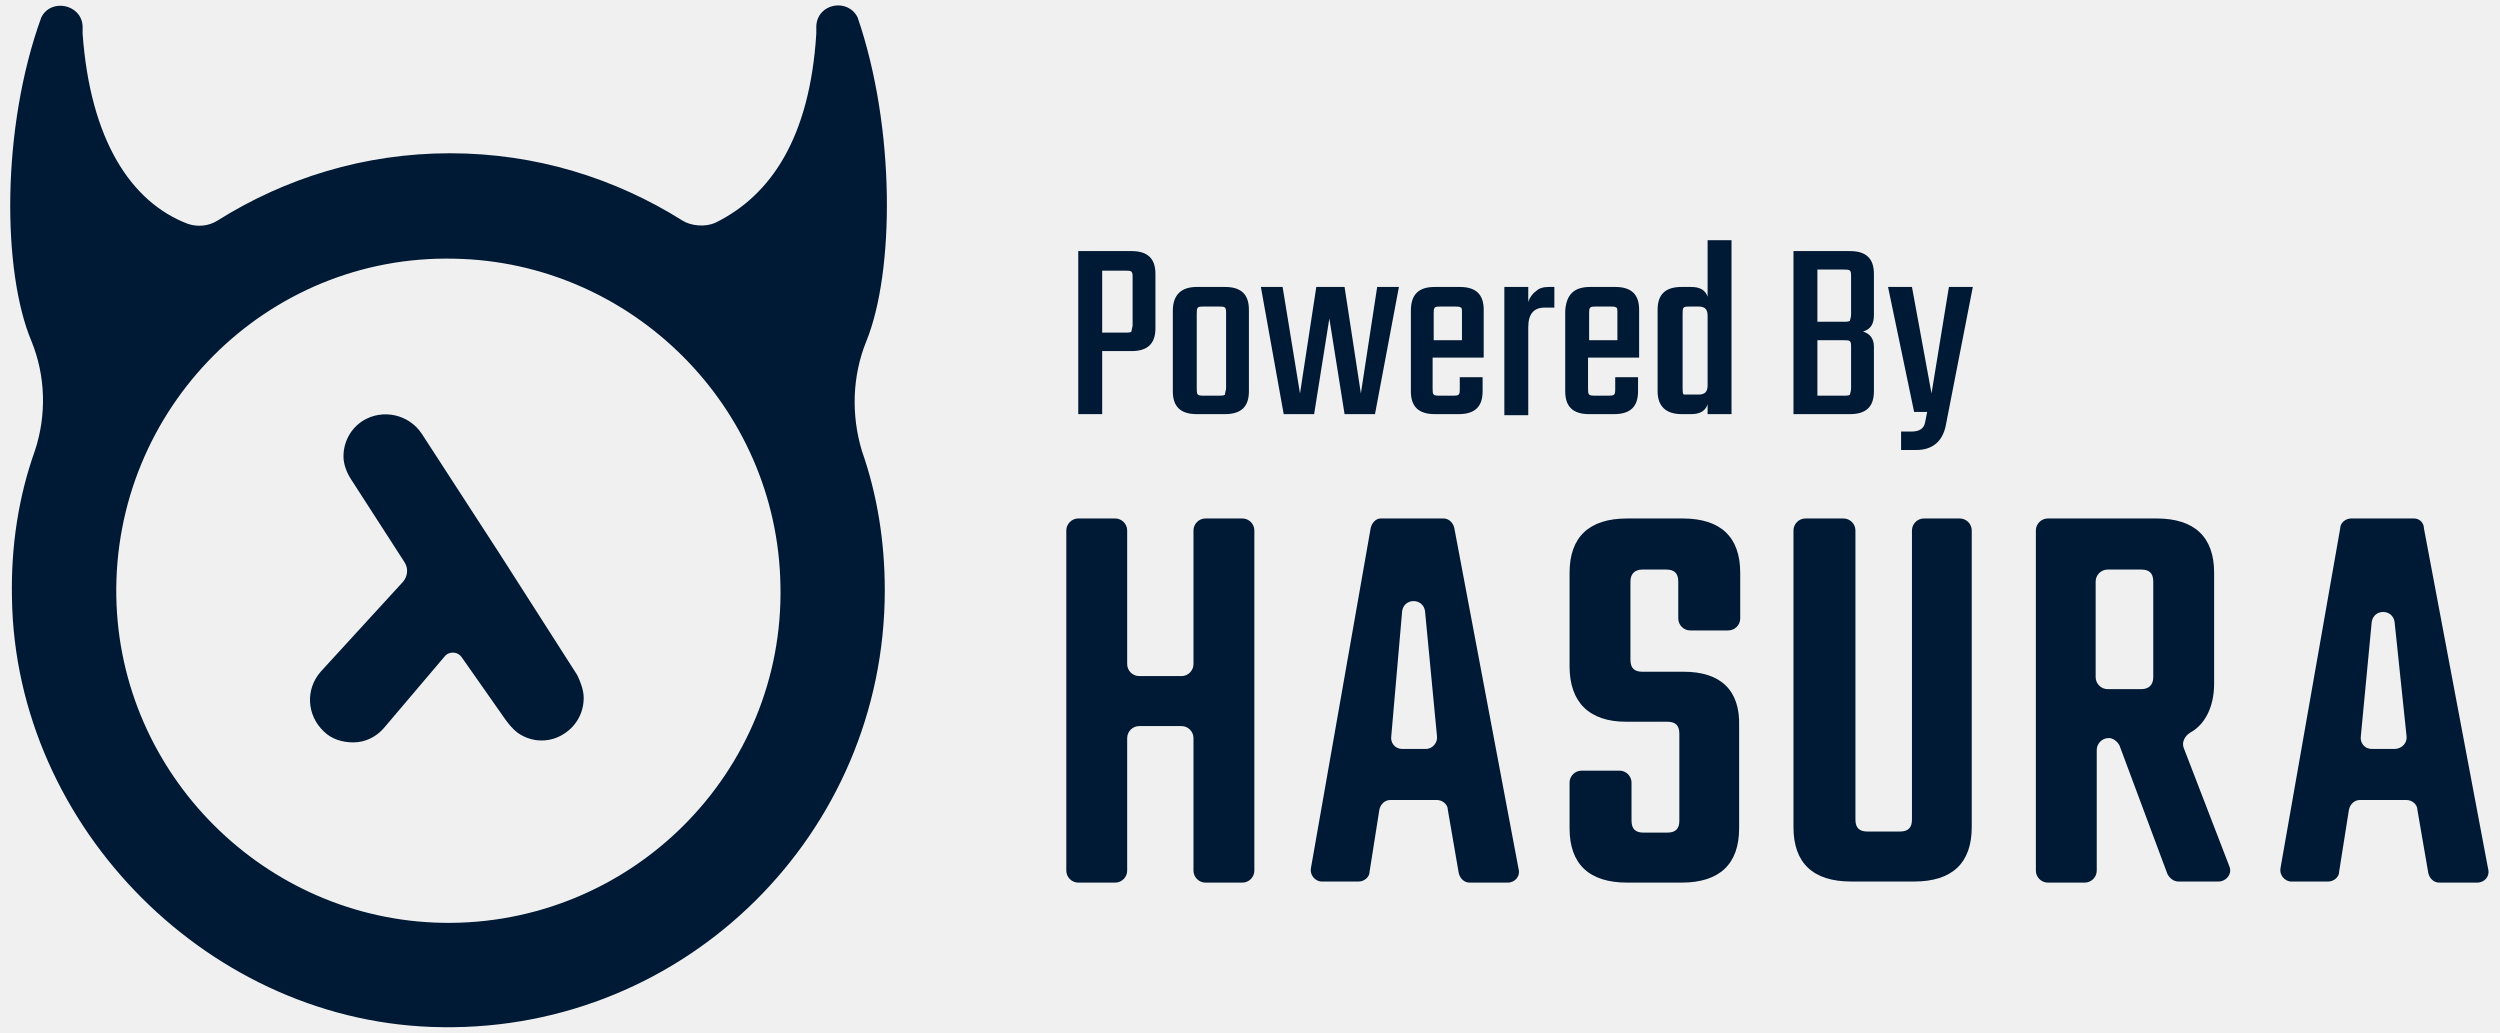
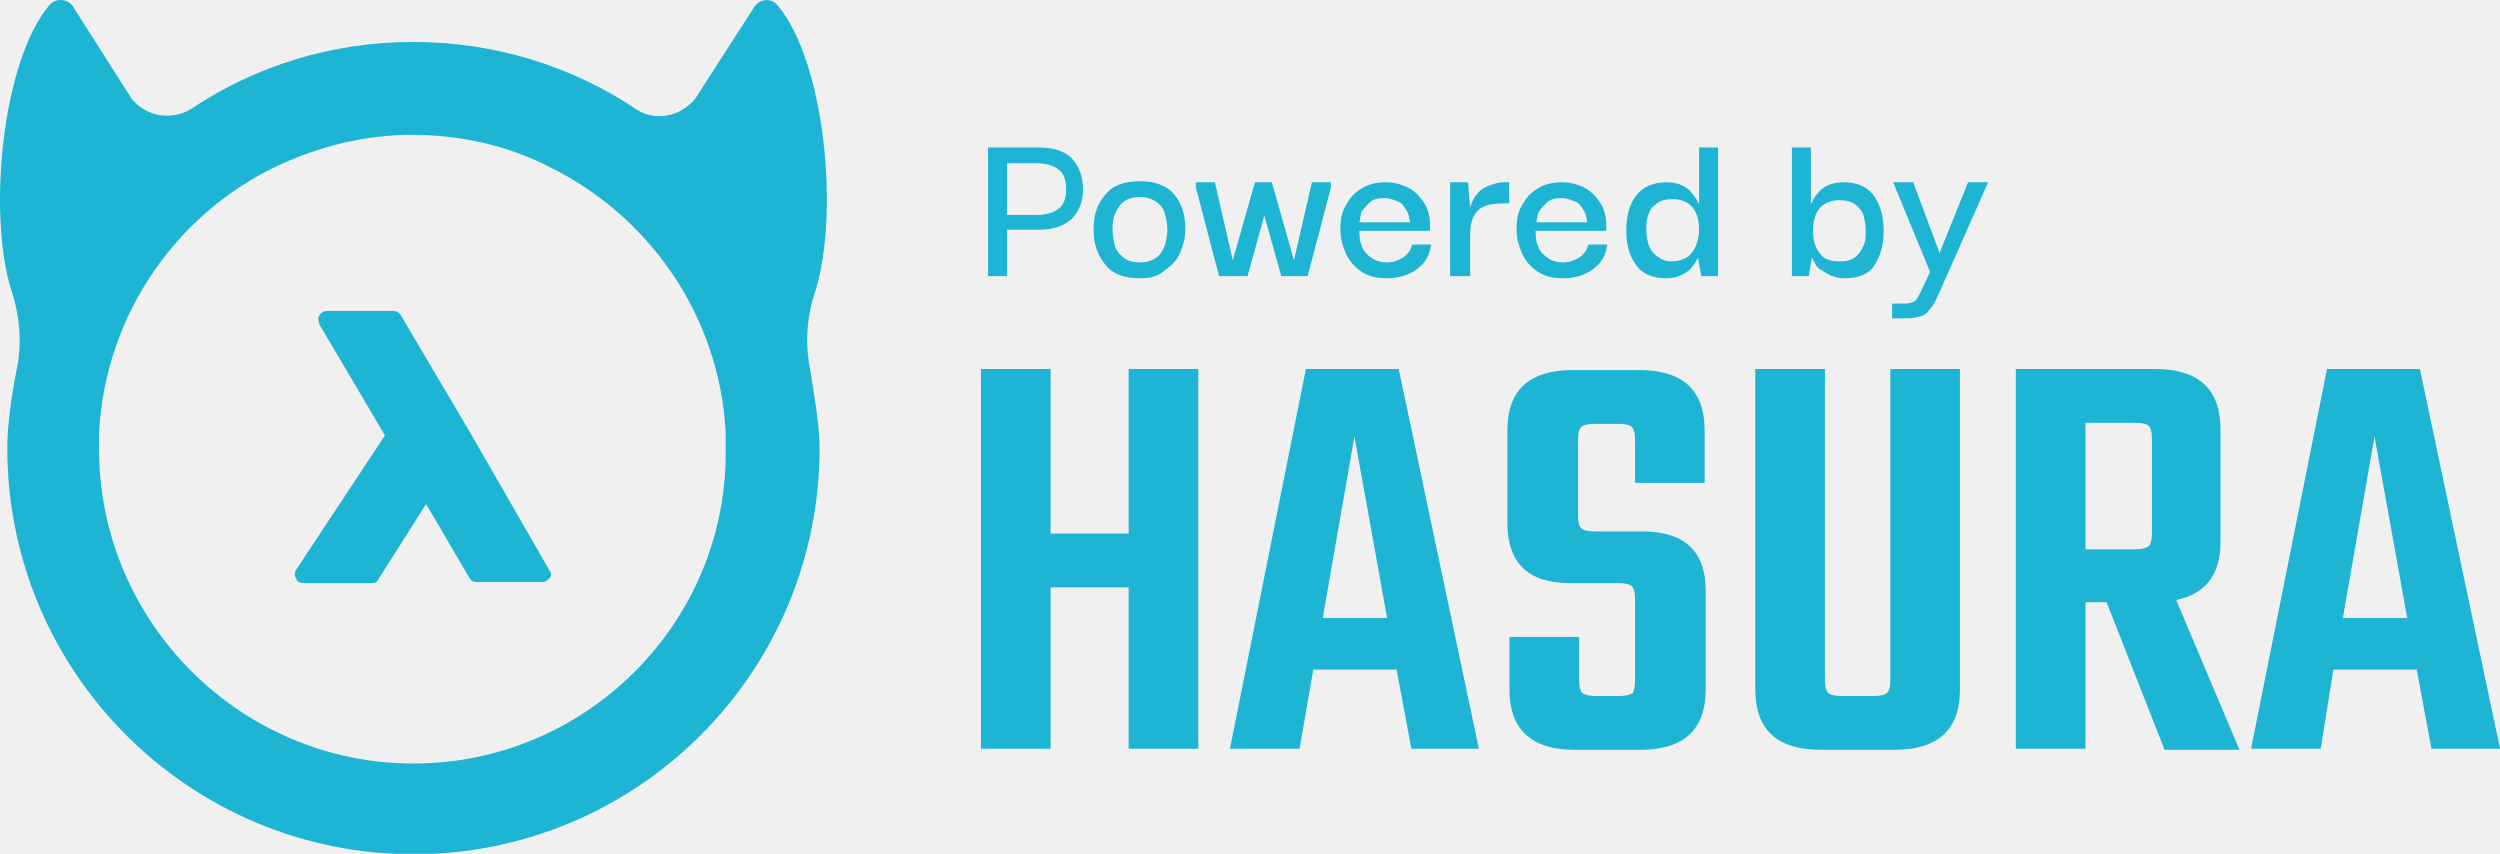
- <svg xmlns="http://www.w3.org/2000/svg" version="1.1" id="Layer_1" x="0px" y="0px" viewBox="0 0 230 95" style="enable-background:new 0 0 230 95;" xml:space="preserve">
-   <style type="text/css">
- 	.st0{fill:#001934;}
- </style>
-   <g>
-     <g>
-       <path class="st0" d="M79.7,31.4c2.6-6.4,2.7-19.6-0.8-29.8l0,0c-0.9-1.8-3.7-1.3-3.8,0.8v0.7c-0.6,9.6-4.2,14.9-9.3,17.4    c-0.9,0.4-2.2,0.3-3-0.2c-6.2-3.9-13.5-6.2-21.4-6.2S26.2,16.4,20,20.3c-0.8,0.5-1.8,0.6-2.7,0.3c-5.3-2-9-7.8-9.7-17.5V2.4    c-0.1-2-2.9-2.6-3.8-0.8C0.1,11.8,0.2,25,2.9,31.4c1.3,3.2,1.4,6.8,0.3,10.1C1.7,45.7,1,50.3,1.1,55c0.3,21.2,18.4,39.3,39.6,39.5    c22.4,0.3,40.7-17.8,40.7-40.2c0-4.5-0.7-8.8-2.1-12.8C78.3,38.2,78.4,34.6,79.7,31.4z M40.7,84.9c-16.3-0.3-29.7-13.6-30-30    c-0.3-17.3,13.8-31.5,31.1-31.1c16.3,0.3,29.7,13.6,30,30C72.2,71.1,58,85.2,40.7,84.9z" />
-       <path class="st0" d="M46,51l-7.2-11.1c-1.2-1.8-3.6-2.3-5.4-1.2c-1.1,0.7-1.8,1.9-1.8,3.3c0,0.7,0.3,1.5,0.7,2.1l4.9,7.6    c0.4,0.6,0.3,1.3-0.1,1.8l-7.6,8.3c-1.4,1.6-1.3,4,0.3,5.5c0.7,0.7,1.7,1,2.7,1c1.1,0,2.1-0.5,2.8-1.3l5.6-6.6    c0.4-0.5,1.2-0.5,1.6,0.1l4,5.7c0.3,0.4,0.6,0.8,1.1,1.2c1.4,1,3.1,0.9,4.3,0.1l0,0c1.1-0.7,1.8-1.9,1.8-3.3    c0-0.7-0.3-1.5-0.6-2.1L46,51z" />
-     </g>
-     <g>
-       <path class="st0" d="M108.7,62.2h-3.9c-0.6,0-1.1-0.5-1.1-1.1V48.8c0-0.6-0.5-1.1-1.1-1.1h-3.4c-0.6,0-1.1,0.5-1.1,1.1v31.3    c0,0.6,0.5,1.1,1.1,1.1h3.4c0.6,0,1.1-0.5,1.1-1.1V67.9c0-0.6,0.5-1.1,1.1-1.1h3.9c0.6,0,1.1,0.5,1.1,1.1v12.2    c0,0.6,0.5,1.1,1.1,1.1h3.4c0.6,0,1.1-0.5,1.1-1.1V48.8c0-0.6-0.5-1.1-1.1-1.1h-3.4c-0.6,0-1.1,0.5-1.1,1.1v12.3    C109.8,61.7,109.3,62.2,108.7,62.2z" />
-       <path class="st0" d="M126.1,48.6l-5.5,31.3c-0.1,0.6,0.4,1.2,1,1.2h3.4c0.5,0,1-0.4,1-0.9l0.9-5.7c0.1-0.5,0.5-0.9,1-0.9h4.3    c0.5,0,1,0.4,1,0.9l1,5.8c0.1,0.5,0.5,0.9,1,0.9h3.5c0.7,0,1.2-0.6,1-1.3l-5.9-31.3c-0.1-0.5-0.5-0.9-1-0.9H127    C126.6,47.7,126.2,48.1,126.1,48.6z M131.2,68.9H129c-0.7,0-1.1-0.6-1-1.2l1-11.5c0.2-1.2,1.9-1.2,2.1,0l1.1,11.5    C132.3,68.3,131.8,68.9,131.2,68.9z" />
-       <path class="st0" d="M154.9,61.8h-3.8c-0.7,0-1.1-0.3-1.1-1.1v-7.2c0-0.7,0.4-1.1,1.1-1.1h2.2c0.7,0,1.1,0.3,1.1,1.1v3.4    c0,0.6,0.5,1.1,1.1,1.1h3.5c0.6,0,1.1-0.5,1.1-1.1v-4.2c0-3.3-1.8-5-5.3-5h-5.1c-3.5,0-5.3,1.7-5.3,5v8.6c0,3.3,1.8,5.1,5.2,5.1    h3.8c0.7,0,1.1,0.3,1.1,1.1v8c0,0.7-0.3,1.1-1.1,1.1h-2.2c-0.7,0-1.1-0.3-1.1-1.1V72c0-0.6-0.5-1.1-1.1-1.1h-3.5    c-0.6,0-1.1,0.5-1.1,1.1v4.2c0,3.3,1.8,5,5.3,5h5c3.5,0,5.3-1.7,5.3-5v-9.4C160.1,63.5,158.3,61.8,154.9,61.8z" />
-       <path class="st0" d="M175.9,75.4c0,0.7-0.3,1.1-1.1,1.1h-3c-0.7,0-1.1-0.3-1.1-1.1V48.8c0-0.6-0.5-1.1-1.1-1.1h-3.5    c-0.6,0-1.1,0.5-1.1,1.1v27.3c0,3.3,1.8,5,5.3,5h5.8c3.5,0,5.3-1.7,5.3-5V48.8c0-0.6-0.5-1.1-1.1-1.1H177c-0.6,0-1.1,0.5-1.1,1.1    V75.4z" />
-       <path class="st0" d="M203.7,62.9V52.7c0-3.3-1.8-5-5.3-5h-10c-0.6,0-1.1,0.5-1.1,1.1v31.3c0,0.6,0.5,1.1,1.1,1.1h3.4    c0.6,0,1.1-0.5,1.1-1.1V69c0-0.6,0.5-1.1,1.1-1.1l0,0c0.4,0,0.8,0.3,1,0.7l4.4,11.8c0.2,0.4,0.6,0.7,1,0.7h3.7    c0.7,0,1.3-0.7,1-1.4l-4.2-10.9c-0.2-0.5,0.1-1.1,0.6-1.4C202.8,66.7,203.7,65.1,203.7,62.9z M198.1,53.5v8.8    c0,0.7-0.4,1.1-1.1,1.1h-3.1c-0.6,0-1.1-0.5-1.1-1.1v-8.8c0-0.6,0.5-1.1,1.1-1.1h3.1C197.7,52.4,198.1,52.7,198.1,53.5z" />
-       <path class="st0" d="M222.1,47.7h-5.8c-0.5,0-1,0.4-1,0.9l-5.5,31.3c-0.1,0.6,0.4,1.2,1,1.2h3.4c0.5,0,1-0.4,1-0.9l0.9-5.7    c0.1-0.5,0.5-0.9,1-0.9h4.3c0.5,0,1,0.4,1,0.9l1,5.8c0.1,0.5,0.5,0.9,1,0.9h3.5c0.7,0,1.2-0.6,1-1.3L223,48.6    C223,48.1,222.6,47.7,222.1,47.7z M220.3,68.9h-2.1c-0.7,0-1.1-0.6-1-1.2l1-10.5c0.2-1.2,1.9-1.2,2.1,0l1.1,10.5    C221.5,68.3,221,68.9,220.3,68.9z" />
-     </g>
-     <g>
-       <path class="st0" d="M99.2,23.1h4.9c1.5,0,2.2,0.7,2.2,2.1v5c0,1.4-0.7,2.1-2.2,2.1h-2.7v5.8h-2.2C99.2,38.1,99.2,23.1,99.2,23.1z     M104.2,29.9v-4.3c0-0.3,0-0.5-0.1-0.6s-0.3-0.1-0.6-0.1h-2.1v5.7h2.1c0.3,0,0.5,0,0.6-0.1C104.1,30.3,104.2,30.1,104.2,29.9z" />
-       <path class="st0" d="M110.1,26.4h2.6c1.5,0,2.2,0.7,2.2,2.1V36c0,1.4-0.7,2.1-2.2,2.1h-2.6c-1.5,0-2.2-0.7-2.2-2.1v-7.4    C107.9,27.1,108.7,26.4,110.1,26.4z M112.8,35.7v-6.8c0-0.3,0-0.5-0.1-0.6s-0.3-0.1-0.6-0.1h-1.3c-0.3,0-0.5,0-0.6,0.1    s-0.1,0.3-0.1,0.6v6.8c0,0.3,0,0.5,0.1,0.6s0.3,0.1,0.6,0.1h1.3c0.3,0,0.5,0,0.6-0.1C112.7,36.1,112.8,35.9,112.8,35.7z" />
-       <path class="st0" d="M126.7,26.4h2l-2.2,11.7h-2.8l-1.4-8.8l-1.4,8.8h-2.8L116,26.4h2l1.6,9.8l1.5-9.8h2.6l1.5,9.8L126.7,26.4z" />
-       <path class="st0" d="M132,26.4h2.3c1.5,0,2.2,0.7,2.2,2.1v4.4h-4.7v2.8c0,0.3,0,0.5,0.1,0.6s0.3,0.1,0.6,0.1h1.1    c0.3,0,0.5,0,0.6-0.1s0.1-0.3,0.1-0.6v-1h2.1V36c0,1.4-0.7,2.1-2.2,2.1H132c-1.5,0-2.2-0.7-2.2-2.1v-7.4    C129.8,27.1,130.5,26.4,132,26.4z M131.9,31.3h2.6v-2.5c0-0.3,0-0.5-0.1-0.5c-0.1-0.1-0.3-0.1-0.6-0.1h-1.2c-0.3,0-0.5,0-0.6,0.1    s-0.1,0.3-0.1,0.5L131.9,31.3L131.9,31.3z" />
-       <path class="st0" d="M142.5,26.4h0.5v1.9h-0.9c-1,0-1.5,0.6-1.5,1.8v8.1h-2.2V26.4h2.2v1.4c0.1-0.4,0.4-0.8,0.7-1    C141.6,26.5,142,26.4,142.5,26.4z" />
-       <path class="st0" d="M146.3,26.4h2.3c1.5,0,2.2,0.7,2.2,2.1v4.4h-4.7v2.8c0,0.3,0,0.5,0.1,0.6s0.3,0.1,0.6,0.1h1.1    c0.3,0,0.5,0,0.6-0.1s0.1-0.3,0.1-0.6v-1h2.1V36c0,1.4-0.7,2.1-2.2,2.1h-2.3c-1.5,0-2.2-0.7-2.2-2.1v-7.4    C144.1,27.1,144.8,26.4,146.3,26.4z M146.2,31.3h2.6v-2.5c0-0.3,0-0.5-0.1-0.5c-0.1-0.1-0.3-0.1-0.6-0.1h-1.2    c-0.3,0-0.5,0-0.6,0.1s-0.1,0.3-0.1,0.5L146.2,31.3L146.2,31.3z" />
-       <path class="st0" d="M157.1,22.1h2.2v16h-2.2v-0.9c-0.2,0.6-0.7,0.9-1.5,0.9h-0.9c-1.4,0-2.2-0.7-2.2-2.1v-7.5    c0-1.4,0.7-2.1,2.2-2.1h0.9c0.8,0,1.3,0.3,1.5,0.9V22.1z M155.5,36.3h0.8c0.3,0,0.5-0.1,0.6-0.2c0.1-0.1,0.2-0.3,0.2-0.6V29    c0-0.3-0.1-0.5-0.2-0.6c-0.1-0.1-0.3-0.2-0.6-0.2h-0.8c-0.3,0-0.5,0-0.6,0.1s-0.1,0.3-0.1,0.6v6.8c0,0.3,0,0.5,0.1,0.6    C155,36.3,155.2,36.3,155.5,36.3z" />
-       <path class="st0" d="M165,23.1h5.2c1.5,0,2.2,0.7,2.2,2.1V29c0,0.8-0.3,1.3-1,1.5c0.6,0.2,1,0.6,1,1.4V36c0,1.4-0.7,2.1-2.2,2.1    H165V23.1z M170.3,28.9v-3.4c0-0.3,0-0.5-0.1-0.6s-0.3-0.1-0.6-0.1h-2.4v4.8h2.4c0.3,0,0.5,0,0.6-0.1    C170.2,29.4,170.3,29.2,170.3,28.9z M170.3,35.7V32c0-0.3,0-0.5-0.1-0.6s-0.3-0.1-0.6-0.1h-2.4v5.1h2.4c0.3,0,0.5,0,0.6-0.1    C170.2,36.2,170.3,36,170.3,35.7z" />
-       <path class="st0" d="M176.3,41.4h-1.4v-1.7h1c0.7,0,1.1-0.3,1.2-0.8l0.2-1h-1.2l-2.4-11.5h2.2l1.8,9.8l1.6-9.8h2.2L179,39.2    C178.7,40.6,177.8,41.4,176.3,41.4z" />
-     </g>
+ <svg xmlns="http://www.w3.org/2000/svg" width="448" height="153" viewBox="0 0 448 153" fill="none">
+   <g clip-path="url(#clip0)">
+     <path d="M146.111 52.133C150.459 38.333 147.813 10.922 139.306 0.903C138.172 -0.42 136.092 -0.231 135.147 1.281L124.561 17.728C121.914 20.941 117.188 21.887 113.785 19.429C102.443 11.867 88.643 7.519 74.087 7.519C59.342 7.519 45.731 11.867 34.388 19.429C30.797 21.697 26.26 20.941 23.613 17.728L13.027 1.092C12.082 -0.231 10.002 -0.42 8.868 0.903C0.361 10.922 -2.285 38.333 2.062 52.133C3.575 56.67 3.953 61.585 3.008 66.122C2.062 70.848 1.306 76.33 1.306 80.3C1.306 120.566 34.01 153.081 74.087 153.081C114.164 153.081 146.867 120.566 146.867 80.3C146.867 76.33 145.922 70.848 145.166 66.122C144.221 61.396 144.599 56.67 146.111 52.133ZM74.087 136.823C43.084 136.823 17.753 111.492 17.753 80.489C17.753 79.544 17.753 78.41 17.753 77.464C18.887 56.292 31.742 38.144 49.89 29.637C57.262 26.234 65.391 24.155 73.898 24.155C82.405 24.155 90.722 26.045 97.906 29.637C116.054 38.333 128.909 56.292 130.043 77.464C130.043 78.41 130.043 79.544 130.043 80.489C130.421 111.492 105.09 136.823 74.087 136.823Z" fill="#1EB4D4" />
+     <path d="M98.473 102.229L84.106 77.276L71.818 56.481C71.44 55.914 71.062 55.725 70.495 55.725H58.586C58.018 55.725 57.451 56.103 57.262 56.481C56.884 57.048 57.073 57.615 57.262 58.182L68.983 78.032L53.103 102.04C52.725 102.607 52.725 103.174 53.103 103.741C53.292 104.308 53.859 104.497 54.616 104.497H66.525C67.092 104.497 67.659 104.308 67.849 103.741L76.355 90.319L84.106 103.552C84.484 104.119 84.862 104.308 85.429 104.308H97.15C97.717 104.308 98.284 103.93 98.473 103.552C98.851 103.363 98.851 102.607 98.473 102.229Z" fill="#1EB4D4" />
+     <path d="M180.462 49.486H177.059V26.424H186.133C188.591 26.424 190.67 26.991 191.993 28.314C193.317 29.637 194.073 31.528 194.073 33.985C194.073 36.254 193.317 37.955 191.993 39.278C190.481 40.602 188.591 41.169 186.133 41.169H180.462V49.486ZM185.755 29.259H180.462V38.522H185.755C187.456 38.522 188.78 38.144 189.725 37.388C190.67 36.632 191.048 35.497 191.048 33.985C191.048 32.284 190.67 31.149 189.725 30.393C188.78 29.637 187.456 29.259 185.755 29.259Z" fill="#1EB4D4" />
+     <path d="M204.281 49.864C201.445 49.864 199.366 49.108 198.043 47.407C196.719 45.705 195.963 43.815 195.963 41.168C195.963 38.711 196.53 36.631 198.043 34.93C199.366 33.228 201.445 32.472 204.281 32.472C206.928 32.472 209.007 33.228 210.33 34.741C211.654 36.253 212.41 38.333 212.41 40.979C212.41 42.681 212.032 44.004 211.465 45.327C210.897 46.65 209.952 47.596 208.818 48.352C207.684 49.486 206.171 49.864 204.281 49.864ZM204.281 47.028C205.604 47.028 206.549 46.65 207.306 46.083C208.062 45.516 208.44 44.76 208.818 43.815C209.007 42.87 209.196 41.924 209.196 41.168C209.196 40.412 209.007 39.278 208.818 38.522C208.629 37.576 208.062 36.82 207.306 36.253C206.549 35.686 205.604 35.308 204.281 35.308C202.958 35.308 201.823 35.686 201.256 36.253C200.5 36.82 200.122 37.576 199.744 38.522C199.366 39.467 199.366 40.412 199.366 41.168C199.366 41.924 199.555 43.059 199.744 43.815C199.933 44.76 200.5 45.516 201.256 46.083C201.823 46.65 202.958 47.028 204.281 47.028Z" fill="#1EB4D4" />
+     <path d="M218.459 49.486L214.3 33.607V32.662H217.703L220.917 46.651L224.886 32.662H227.911L231.881 46.651L235.095 32.662H238.497V33.607L234.338 49.486H229.612L226.588 38.711V38.522L223.563 49.486H218.459Z" fill="#1EB4D4" />
+     <path d="M248.516 49.864C246.626 49.864 245.114 49.486 243.79 48.541C242.656 47.785 241.711 46.651 241.144 45.327C240.577 44.004 240.199 42.681 240.199 41.169C240.199 39.467 240.388 38.144 241.144 36.821C241.9 35.497 242.656 34.552 243.979 33.796C245.114 33.04 246.626 32.662 248.327 32.662C249.84 32.662 251.163 33.04 252.297 33.607C253.432 34.174 254.377 35.119 255.133 36.254C255.889 37.388 256.267 38.711 256.267 40.412C256.267 40.412 256.267 40.79 256.267 41.358H243.601C243.601 43.248 243.979 44.571 244.925 45.516C245.87 46.462 247.004 47.029 248.516 47.029C249.651 47.029 250.596 46.651 251.541 46.084C252.297 45.516 252.864 44.76 253.053 43.815H256.456C256.267 45.516 255.511 47.029 253.999 48.163C252.486 49.297 250.596 49.864 248.516 49.864ZM243.601 39.845H252.675C252.675 39.467 252.486 39.089 252.486 38.711C252.297 38.144 252.108 37.766 251.73 37.199C251.352 36.632 250.974 36.254 250.407 36.064C249.84 35.875 249.084 35.497 248.138 35.497C247.004 35.497 246.059 35.686 245.492 36.254C244.925 36.821 244.358 37.388 243.979 37.955C243.79 38.522 243.79 39.089 243.601 39.845Z" fill="#1EB4D4" />
+     <path d="M259.859 49.486V32.662H263.073L263.451 37.199C263.64 36.443 264.018 35.686 264.396 35.119C264.963 34.363 265.53 33.796 266.475 33.418C267.421 33.04 268.366 32.662 269.689 32.662H270.445V36.443H269.689C267.988 36.443 266.664 36.632 265.908 37.01C264.963 37.388 264.396 38.144 264.018 38.9C263.64 39.656 263.451 40.79 263.451 41.925V49.486H259.859Z" fill="#1EB4D4" />
+     <path d="M280.086 49.864C278.196 49.864 276.683 49.486 275.36 48.541C274.226 47.785 273.281 46.651 272.714 45.327C272.147 44.004 271.768 42.681 271.768 41.169C271.768 39.467 271.957 38.144 272.714 36.821C273.47 35.497 274.226 34.552 275.549 33.796C276.683 33.04 278.196 32.662 279.897 32.662C281.41 32.662 282.733 33.04 283.867 33.607C285.001 34.174 285.946 35.119 286.703 36.254C287.459 37.388 287.837 38.711 287.837 40.412C287.837 40.412 287.837 40.79 287.837 41.358H275.171C275.171 43.248 275.549 44.571 276.494 45.516C277.44 46.462 278.574 47.029 280.086 47.029C281.22 47.029 282.166 46.651 283.111 46.084C283.867 45.516 284.434 44.76 284.623 43.815H288.026C287.837 45.516 287.081 47.029 285.568 48.163C284.056 49.297 282.355 49.864 280.086 49.864ZM275.36 39.845H284.434C284.434 39.467 284.245 39.089 284.245 38.711C284.056 38.144 283.867 37.766 283.489 37.199C283.111 36.632 282.733 36.254 282.166 36.064C281.599 35.875 280.842 35.497 279.897 35.497C278.763 35.497 277.818 35.686 277.251 36.254C276.683 36.821 276.116 37.388 275.738 37.955C275.549 38.522 275.36 39.089 275.36 39.845Z" fill="#1EB4D4" />
+     <path d="M298.612 49.864C296.155 49.864 294.264 49.108 293.13 47.407C291.996 45.894 291.429 43.815 291.429 41.357C291.429 38.711 291.996 36.631 293.13 35.119C294.264 33.607 296.155 32.662 298.612 32.662C299.746 32.662 300.692 32.851 301.448 33.229C302.204 33.607 302.771 33.985 303.149 34.552C303.527 35.119 303.905 35.497 304.094 35.875C304.283 36.253 304.473 36.631 304.473 36.631V26.423H307.875V49.486H304.851L304.283 46.083C304.283 46.273 304.094 46.462 303.905 46.84C303.716 47.218 303.338 47.596 302.96 48.163C302.582 48.541 301.826 49.108 301.259 49.297C300.503 49.675 299.557 49.864 298.612 49.864ZM299.557 46.84C301.07 46.84 302.393 46.273 303.149 45.327C303.905 44.382 304.473 42.87 304.473 41.168C304.473 39.467 304.094 38.144 303.338 37.199C302.582 36.253 301.259 35.686 299.747 35.686C298.612 35.686 297.667 35.875 296.911 36.442C296.155 37.01 295.588 37.577 295.399 38.522C295.02 39.278 295.02 40.223 295.02 41.168C295.02 42.114 295.21 43.059 295.399 43.815C295.777 44.76 296.155 45.327 296.911 45.894C297.667 46.462 298.423 46.84 299.557 46.84Z" fill="#1EB4D4" />
+     <path d="M330.56 49.864C329.615 49.864 328.67 49.675 327.913 49.297C327.157 48.919 326.59 48.541 326.023 48.163C325.456 47.785 325.267 47.218 325.078 46.84C324.889 46.462 324.7 46.273 324.7 46.083L324.133 49.486H321.108V26.423H324.511V36.631C324.511 36.442 324.7 36.253 324.889 35.875C325.078 35.497 325.456 34.93 325.834 34.552C326.212 33.985 326.779 33.607 327.535 33.229C328.292 32.851 329.237 32.662 330.371 32.662C332.828 32.662 334.53 33.418 335.853 35.119C336.987 36.82 337.555 38.9 337.555 41.357C337.555 43.815 336.987 45.894 335.853 47.596C334.908 49.108 333.018 49.864 330.56 49.864ZM329.615 46.84C330.749 46.84 331.694 46.651 332.45 46.083C333.207 45.516 333.585 44.76 333.963 44.004C334.341 43.059 334.341 42.303 334.341 41.357C334.341 40.412 334.152 39.467 333.963 38.711C333.774 37.955 333.207 37.199 332.45 36.631C331.694 36.064 330.749 35.875 329.615 35.875C328.102 35.875 326.779 36.442 326.023 37.388C325.267 38.333 324.889 39.656 324.889 41.357C324.889 43.059 325.267 44.382 326.212 45.516C326.779 46.462 328.102 46.84 329.615 46.84Z" fill="#1EB4D4" />
+     <path d="M339.067 57.048V54.401H341.524C342.091 54.401 342.659 54.212 343.037 54.023C343.415 53.834 343.793 53.078 344.36 51.944L345.872 48.73L339.256 32.662H342.848L347.574 45.327L352.678 32.662H356.27L347.574 52.322C347.007 53.645 346.439 54.779 345.872 55.346C345.305 56.103 344.927 56.481 344.171 56.67C343.415 56.859 342.848 57.048 341.902 57.048H339.067Z" fill="#1EB4D4" />
+     <path d="M202.256 66.122H214.733V134.176H202.256V105.253H188.267V134.176H175.791V66.122H188.267V95.612H202.256V66.122Z" fill="#1EB4D4" />
+     <path d="M252.919 134.176L250.273 119.998H235.338L232.881 134.176H220.404L234.015 66.122H250.651L265.018 134.176H252.919ZM237.04 110.735H248.571L242.711 78.22L237.04 110.735Z" fill="#1EB4D4" />
+     <path d="M292.996 121.889V107.333C292.996 106.198 292.807 105.442 292.429 105.064C292.051 104.686 291.294 104.497 289.971 104.497H281.275C273.903 104.497 270.122 100.905 270.122 93.722V77.086C270.122 69.903 274.092 66.311 281.842 66.311H293.752C301.503 66.311 305.472 69.903 305.472 77.086V86.538H292.996V78.788C292.996 77.653 292.807 76.897 292.429 76.519C292.051 76.141 291.294 75.952 289.971 75.952H285.812C284.678 75.952 283.733 76.141 283.355 76.519C282.977 76.897 282.788 77.653 282.788 78.788V92.398C282.788 93.533 282.977 94.289 283.355 94.667C283.733 95.045 284.678 95.234 285.812 95.234H294.319C301.881 95.234 305.661 98.826 305.661 105.82V123.59C305.661 130.774 301.692 134.365 293.941 134.365H282.22C274.47 134.365 270.5 130.774 270.5 123.59V114.138H282.977V121.889C282.977 123.023 283.166 123.779 283.544 124.157C283.922 124.535 284.867 124.724 286.001 124.724H290.16C291.294 124.724 292.051 124.535 292.618 124.157C292.807 123.779 292.996 123.023 292.996 121.889Z" fill="#1EB4D4" />
+     <path d="M338.744 66.122H351.22V123.59C351.22 130.773 347.25 134.365 339.5 134.365H326.267C318.516 134.365 314.546 130.773 314.546 123.59V66.122H327.023V121.888C327.023 123.023 327.212 123.779 327.59 124.157C327.968 124.535 328.724 124.724 330.048 124.724H335.719C336.853 124.724 337.798 124.535 338.176 124.157C338.554 123.779 338.744 123.023 338.744 121.888V66.122Z" fill="#1EB4D4" />
+     <path d="M373.716 107.71V134.176H361.239V66.122H386.193C393.943 66.122 397.913 69.713 397.913 76.897V97.124C397.913 102.984 395.267 106.387 389.974 107.521L401.316 134.365H387.894L377.497 107.899H373.716V107.71ZM373.716 75.574V98.448H382.601C383.735 98.448 384.491 98.258 385.058 97.88C385.437 97.502 385.626 96.746 385.626 95.612V78.598C385.626 77.464 385.437 76.708 385.058 76.33C384.68 75.952 383.924 75.763 382.601 75.763H373.716V75.574Z" fill="#1EB4D4" />
+     <path d="M435.721 134.176L433.075 119.998H418.141L415.872 134.176H403.395L417.006 66.122H433.642L448.009 134.176H435.721ZM419.842 110.735H431.373L425.513 78.22L419.842 110.735Z" fill="#1EB4D4" />
  </g>
+   <defs>
+     <clipPath id="clip0">
+       <rect width="448" height="153" fill="white" />
+     </clipPath>
+   </defs>
</svg>
